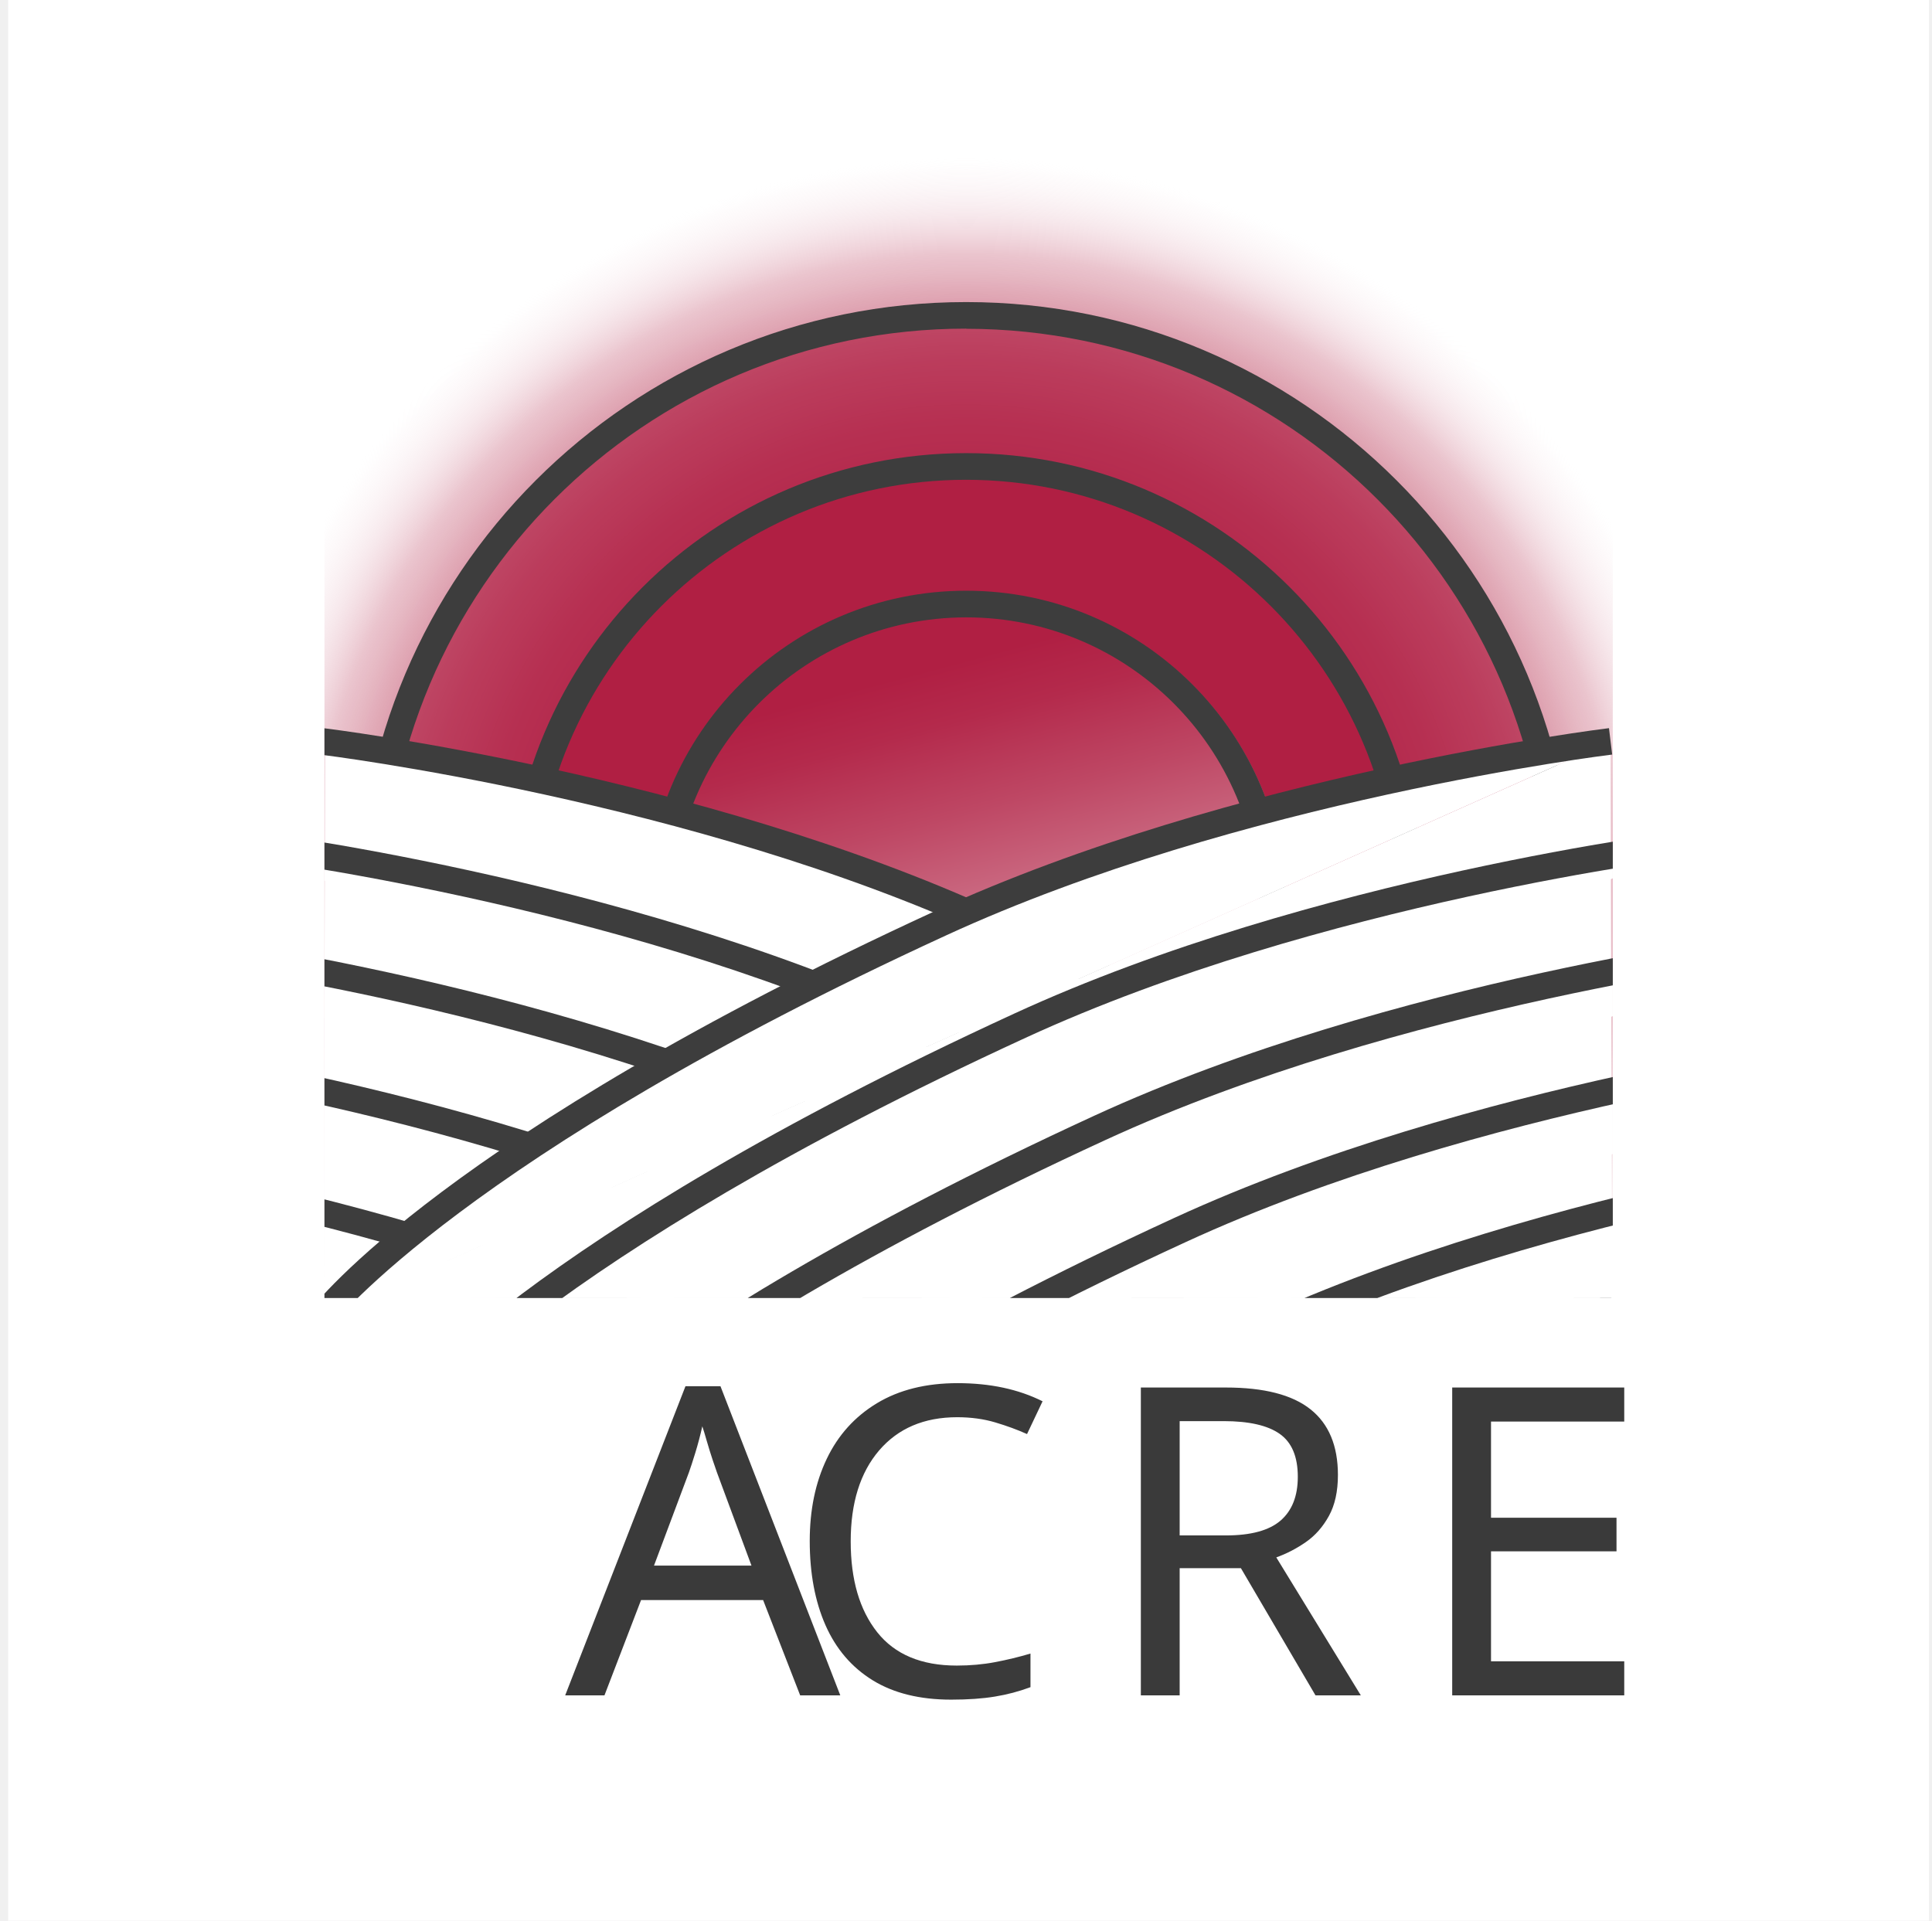
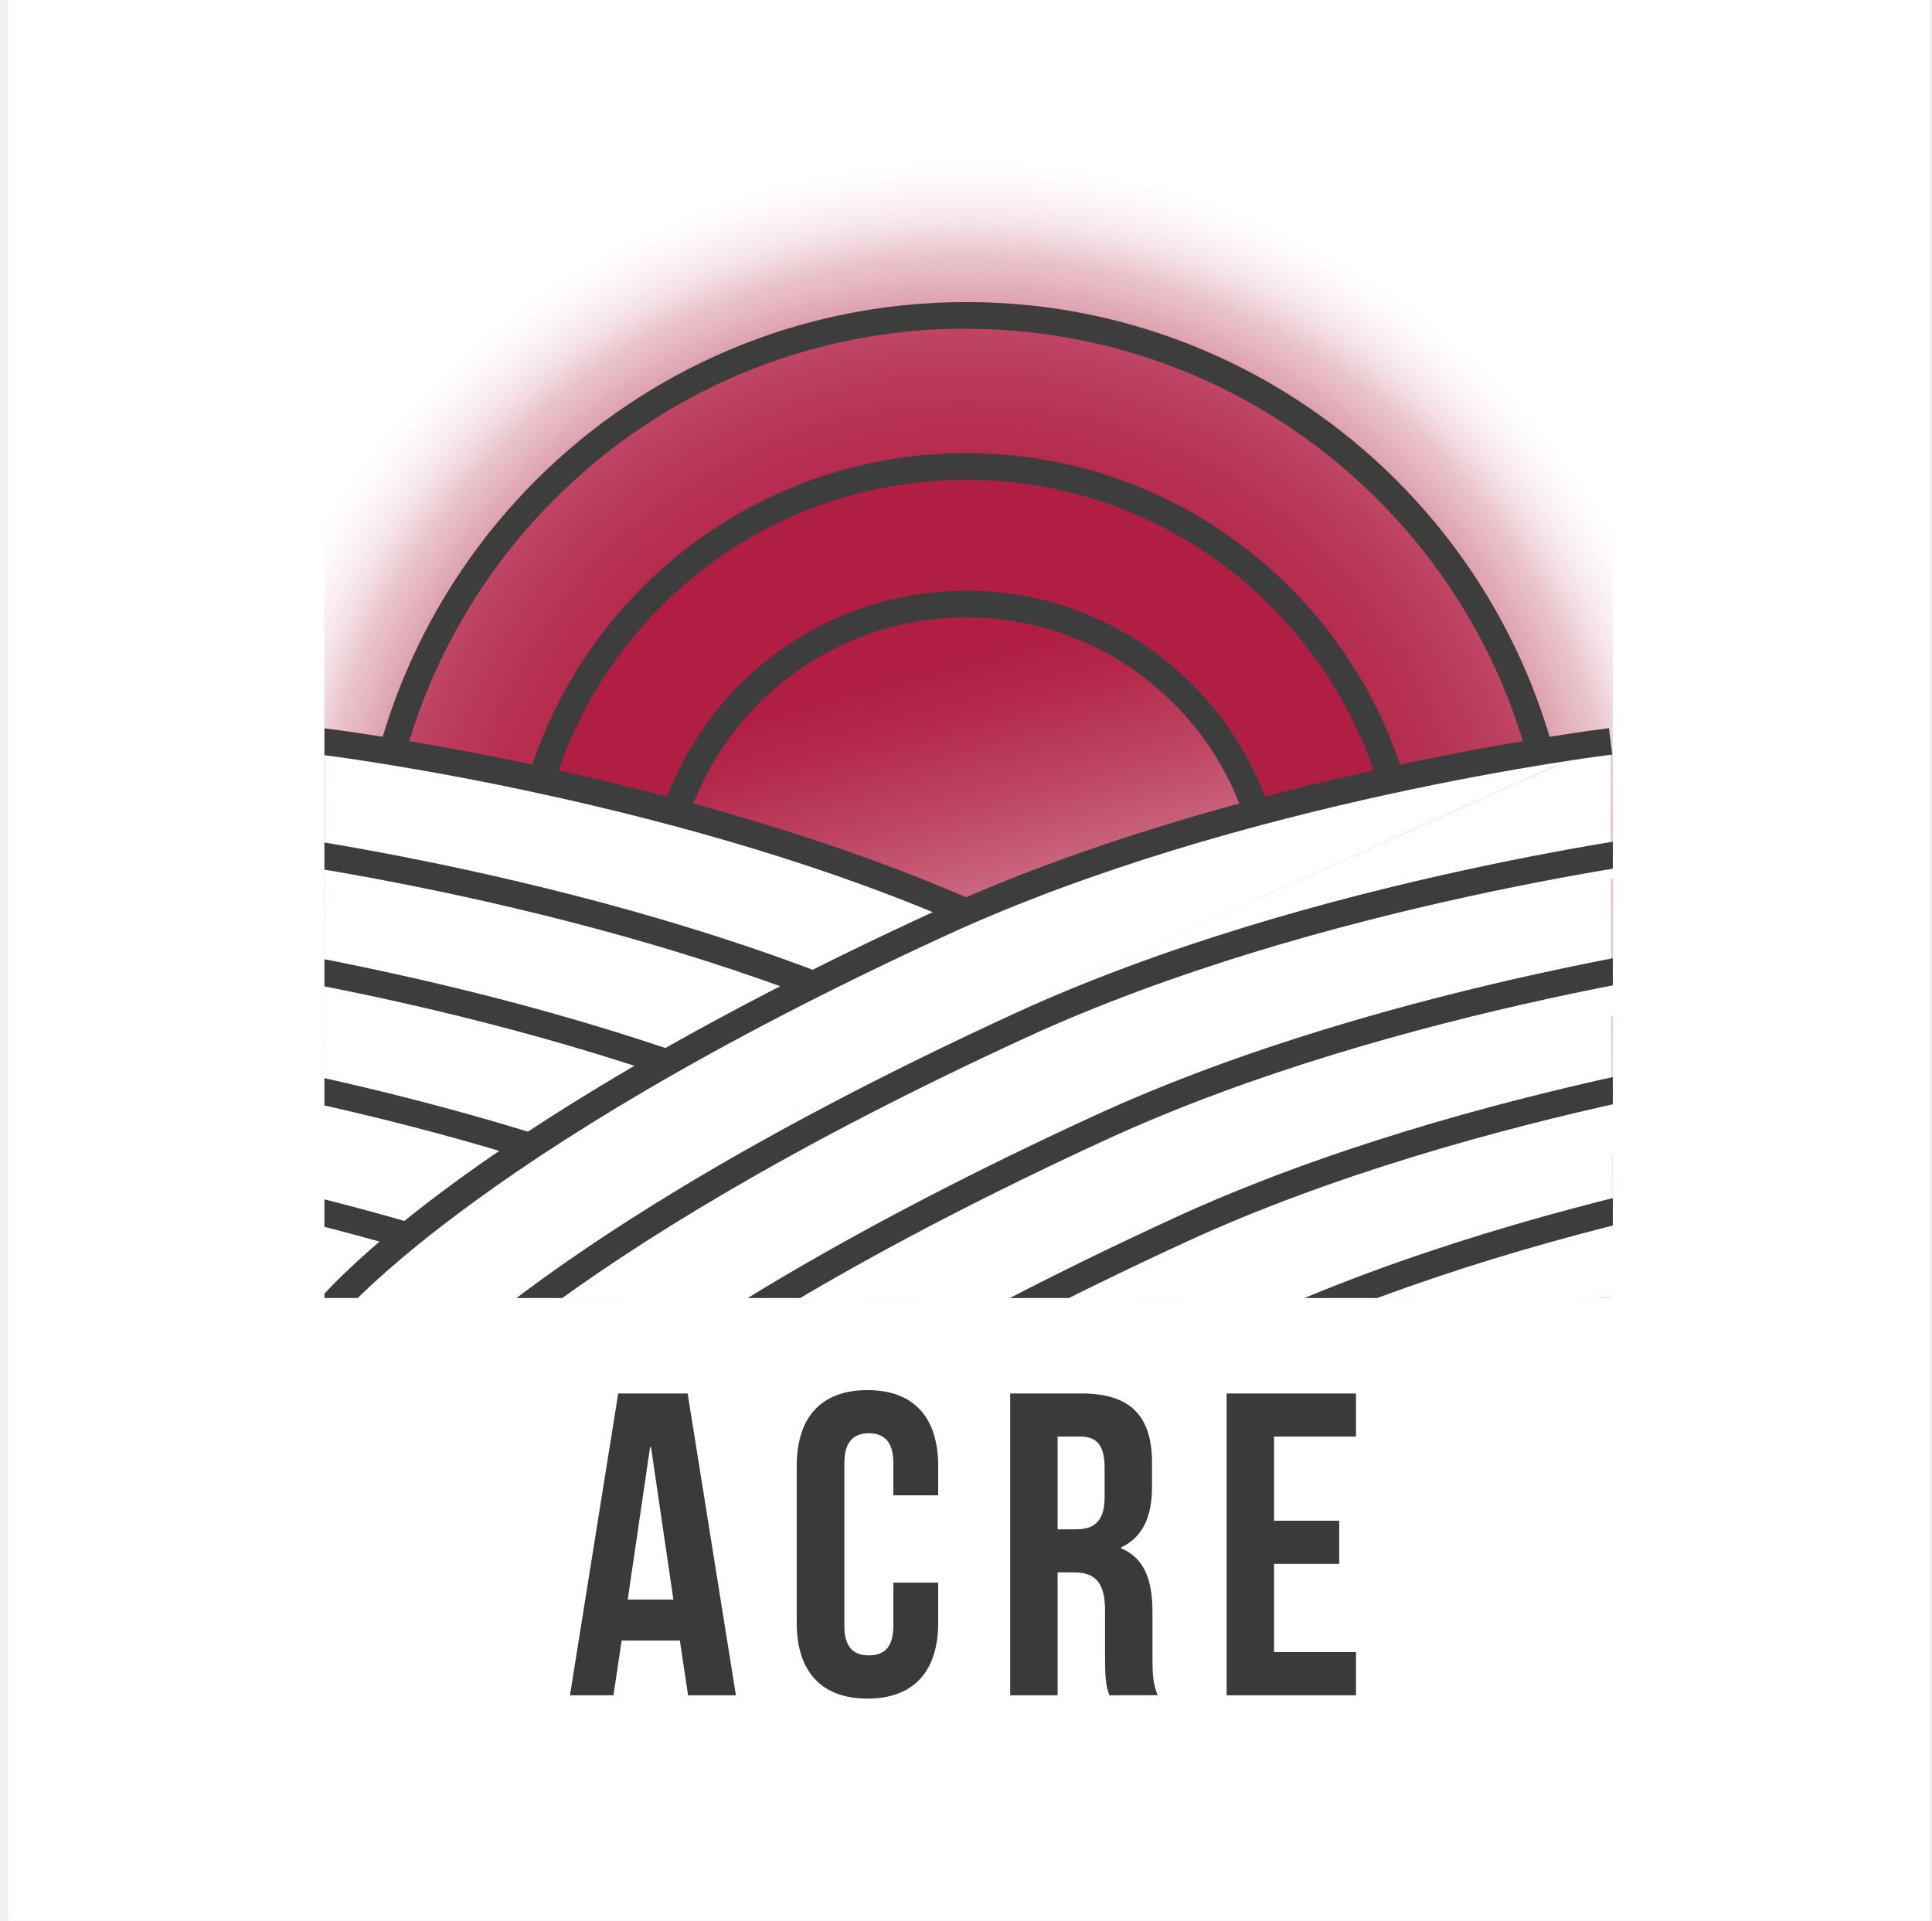
<svg xmlns="http://www.w3.org/2000/svg" viewBox="0 0 394.27 392">
  <defs>
-     <style>.cls-1{fill:none;}.cls-2{fill:#fff;}.cls-3{font-size:88px;fill:#3a3a3a;font-family:BebasNeue, Bebas Neue;letter-spacing:0.1em;}.cls-4{letter-spacing:0.1em;}.cls-5{clip-path:url(#clip-path);}.cls-6{fill:url(#radial-gradient);}.cls-7,.cls-9{fill:#b01f43;}.cls-7{opacity:0.65;}.cls-8{fill:#3d3d3d;}.cls-10{fill:url(#linear-gradient);}</style>
+     <style>.cls-1{fill:none;}.cls-2{fill:#fff;}.cls-3{fill:#3a3a3a;}.cls-4{clip-path:url(#clip-path);}.cls-5{fill:url(#radial-gradient);}.cls-6,.cls-8{fill:#b01f43;}.cls-6{opacity:0.65;}.cls-7{fill:#3d3d3d;}.cls-9{fill:url(#linear-gradient);}</style>
    <clipPath id="clip-path">
      <rect class="cls-1" x="66.21" y="2" width="262.92" height="262.92" />
    </clipPath>
    <radialGradient id="radial-gradient" cx="197.17" cy="185.86" r="154.12" gradientUnits="userSpaceOnUse">
      <stop offset="0" stop-color="#b01f43" />
      <stop offset="0.4" stop-color="#b12145" stop-opacity="0.99" />
      <stop offset="0.55" stop-color="#b42a4c" stop-opacity="0.95" />
      <stop offset="0.65" stop-color="#b93959" stop-opacity="0.88" />
      <stop offset="0.73" stop-color="#c14f6b" stop-opacity="0.79" />
      <stop offset="0.8" stop-color="#cb6b82" stop-opacity="0.66" />
      <stop offset="0.87" stop-color="#d78d9f" stop-opacity="0.51" />
      <stop offset="0.92" stop-color="#e5b6c2" stop-opacity="0.32" />
      <stop offset="0.98" stop-color="#f6e5e9" stop-opacity="0.12" />
      <stop offset="1" stop-color="#fff" stop-opacity="0" />
    </radialGradient>
    <linearGradient id="linear-gradient" x1="214.07" y1="248.93" x2="180.27" y2="122.79" gradientUnits="userSpaceOnUse">
      <stop offset="0" stop-color="#fff" />
      <stop offset="0.23" stop-color="#e6b7c2" />
      <stop offset="0.46" stop-color="#cf768c" />
      <stop offset="0.65" stop-color="#be4764" />
      <stop offset="0.79" stop-color="#b42a4c" />
      <stop offset="0.88" stop-color="#b01f43" />
    </linearGradient>
  </defs>
  <g id="Layer_2" data-name="Layer 2">
    <g id="Logo1">
      <rect class="cls-2" x="1.66" width="392" height="392" />
-       <text class="cls-3" transform="translate(115.34 346.01)">A<tspan class="cls-4" x="44.53" y="0">CRE</tspan>
-       </text>
-       <g class="cls-5">
-         <circle class="cls-6" cx="197.17" cy="185.86" r="154.12" />
-         <circle class="cls-7" cx="197.17" cy="185.86" r="121.49" />
-         <path class="cls-8" d="M197.17,310.07A124.21,124.21,0,1,1,321.38,185.86,124.35,124.35,0,0,1,197.17,310.07Zm0-243A118.77,118.77,0,1,0,315.94,185.86,118.89,118.89,0,0,0,197.17,67.1Z" />
-         <circle class="cls-9" cx="197.17" cy="185.86" r="90.66" />
-         <path class="cls-8" d="M197.17,279.24a93.38,93.38,0,1,1,93.38-93.38A93.49,93.49,0,0,1,197.17,279.24Zm0-181.32a87.94,87.94,0,1,0,87.94,87.94A88,88,0,0,0,197.17,97.92Z" />
-         <circle class="cls-10" cx="197.17" cy="185.86" r="65.28" />
-         <path class="cls-8" d="M197.17,126a59.84,59.84,0,1,1-59.83,59.84A59.91,59.91,0,0,1,197.17,126m0-5.44a65.28,65.28,0,1,0,65.28,65.28,65.28,65.28,0,0,0-65.28-65.28Z" />
+       <path class="cls-3" d="M150.18,346h-9.76l-1.68-11.18H126.86L125.19,346h-8.88l9.85-61.6h14.17ZM128.1,326.47h9.32l-4.57-31.15h-.18Z" />
+       <path class="cls-3" d="M191.46,323v8.19c0,9.85-4.93,15.48-14.44,15.48s-14.43-5.63-14.43-15.48v-32c0-9.85,4.93-15.48,14.43-15.48s14.44,5.63,14.44,15.48v6h-9.15v-6.6c0-4.4-1.94-6.07-5-6.07s-5,1.67-5,6.07v33.26c0,4.4,1.94,6,5,6s5-1.59,5-6V323Z" />
+       <path class="cls-3" d="M226.39,346c-.53-1.59-.88-2.55-.88-7.57v-9.68c0-5.72-1.93-7.83-6.33-7.83h-3.35V346h-9.68v-61.6h14.61c10,0,14.34,4.66,14.34,14.17v4.84c0,6.33-2,10.38-6.33,12.41V316c4.84,2,6.42,6.6,6.42,13v9.5c0,3,.09,5.19,1.06,7.48Zm-10.56-52.8v18.92h3.79c3.6,0,5.8-1.58,5.8-6.51v-6.07c0-4.4-1.49-6.34-4.92-6.34Z" />
+       <path class="cls-3" d="M260,310.37H273.3v8.8H260v18h16.72V346h-26.4v-61.6h26.4v8.8H260Z" />
+       <g class="cls-4">
+         <circle class="cls-5" cx="197.17" cy="185.86" r="154.12" />
+         <circle class="cls-6" cx="197.17" cy="185.86" r="121.49" />
+         <path class="cls-7" d="M197.17,310.07A124.21,124.21,0,1,1,321.38,185.86,124.35,124.35,0,0,1,197.17,310.07Zm0-243A118.77,118.77,0,1,0,315.94,185.86,118.89,118.89,0,0,0,197.17,67.1Z" />
+         <circle class="cls-8" cx="197.17" cy="185.86" r="90.66" />
+         <path class="cls-7" d="M197.17,279.24a93.38,93.38,0,1,1,93.38-93.38A93.49,93.49,0,0,1,197.17,279.24Zm0-181.32a87.94,87.94,0,1,0,87.94,87.94A88,88,0,0,0,197.17,97.92Z" />
+         <circle class="cls-9" cx="197.17" cy="185.86" r="65.28" />
+         <path class="cls-7" d="M197.17,126a59.84,59.84,0,1,1-59.83,59.84A59.91,59.91,0,0,1,197.17,126m0-5.44a65.28,65.28,0,1,0,65.28,65.28,65.28,65.28,0,0,0-65.28-65.28Z" />
        <polyline class="cls-2" points="66.05 268.54 66.35 151.31 328.97 268.54" />
        <path class="cls-2" d="M328.67,268.87s-26.22-34.38-126.21-80.39C141.29,160.33,65.6,151.31,65.6,151.31" />
-         <path class="cls-8" d="M326.51,270.53c-.26-.34-27.25-34.51-125.19-79.58C141.23,163.3,66,154.1,65.28,154l.64-5.4c.76.09,76.82,9.39,137.67,37.4,99.47,45.77,126.16,79.79,127.24,81.22Z" />
+         <path class="cls-7" d="M326.51,270.53c-.26-.34-27.25-34.51-125.19-79.58C141.23,163.3,66,154.1,65.28,154l.64-5.4c.76.09,76.82,9.39,137.67,37.4,99.47,45.77,126.16,79.79,127.24,81.22Z" />
        <path class="cls-2" d="M312.35,289.73s-26.22-34.39-126.21-80.4C125,181.18,49.28,172.16,49.28,172.16" />
-         <path class="cls-8" d="M310.19,291.38c-.26-.34-27.25-34.51-125.19-79.58C124.91,184.15,49.71,175,49,174.86l.64-5.4c.76.09,76.82,9.4,137.68,37.4,99.46,45.77,126.15,79.79,127.24,81.22Z" />
+         <path class="cls-7" d="M310.19,291.38c-.26-.34-27.25-34.51-125.19-79.58C124.91,184.15,49.71,175,49,174.86l.64-5.4c.76.09,76.82,9.4,137.68,37.4,99.46,45.77,126.15,79.79,127.24,81.22Z" />
        <path class="cls-2" d="M296,310.58s-26.22-34.38-126.21-80.4C108.65,202,33,193,33,193" />
-         <path class="cls-8" d="M293.87,312.23c-.26-.34-27.25-34.51-125.19-79.58C108.59,205,33.39,195.8,32.64,195.71l.64-5.4c.76.09,76.82,9.4,137.68,37.4,99.46,45.77,126.15,79.79,127.24,81.22Z" />
+         <path class="cls-7" d="M293.87,312.23c-.26-.34-27.25-34.51-125.19-79.58C108.59,205,33.39,195.8,32.64,195.71l.64-5.4c.76.09,76.82,9.4,137.68,37.4,99.46,45.77,126.15,79.79,127.24,81.22Z" />
        <path class="cls-2" d="M279.71,331.43S253.49,297.05,153.5,251C92.33,222.89,16.64,213.86,16.64,213.86" />
-         <path class="cls-8" d="M277.56,333.08c-.27-.34-27.26-34.51-125.2-79.57-60.08-27.65-135.29-36.86-136-36.95l.64-5.4c.76.09,76.82,9.4,137.68,37.41,99.46,45.76,126.15,79.78,127.24,81.21Z" />
+         <path class="cls-7" d="M277.56,333.08c-.27-.34-27.26-34.51-125.2-79.57-60.08-27.65-135.29-36.86-136-36.95l.64-5.4c.76.09,76.82,9.4,137.68,37.41,99.46,45.76,126.15,79.78,127.24,81.21Z" />
        <path class="cls-2" d="M263.4,352.28s-26.22-34.38-126.22-80.39C76,243.74.32,234.71.32,234.71" />
-         <path class="cls-8" d="M261.24,353.94c-.26-.34-27.26-34.52-125.19-79.58C76,246.71.75,237.51,0,237.42L.64,232c.77.1,76.82,9.4,137.68,37.41,99.46,45.77,126.15,79.79,127.24,81.21Z" />
+         <path class="cls-7" d="M261.24,353.94c-.26-.34-27.26-34.52-125.19-79.58C76,246.71.75,237.51,0,237.42L.64,232c.77.1,76.82,9.4,137.68,37.41,99.46,45.77,126.15,79.79,127.24,81.21Z" />
        <polyline class="cls-2" points="328.97 268.54 328.67 151.31 66.05 268.54" />
        <path class="cls-2" d="M65.6,268.87s26.22-34.38,126.21-80.39c61.17-28.15,136.86-37.17,136.86-37.17" />
-         <path class="cls-8" d="M67.76,270.53l-4.32-3.3c1.08-1.43,27.77-35.45,127.23-81.22,60.86-28,136.92-37.31,137.68-37.4L329,154c-.75.09-76,9.3-136,36.94C95,236,68,270.19,67.76,270.53Z" />
+         <path class="cls-7" d="M67.76,270.53l-4.32-3.3c1.08-1.43,27.77-35.45,127.23-81.22,60.86-28,136.92-37.31,137.68-37.4L329,154c-.75.09-76,9.3-136,36.94C95,236,68,270.19,67.76,270.53Z" />
        <path class="cls-2" d="M81.92,289.73s26.22-34.39,126.21-80.4C269.3,181.18,345,172.16,345,172.16" />
-         <path class="cls-8" d="M84.08,291.38l-4.33-3.3c1.09-1.43,27.78-35.45,127.24-81.22,60.86-28,136.92-37.31,137.68-37.4l.64,5.4c-.75.09-76,9.3-136,36.94C111.33,256.87,84.34,291,84.08,291.38Z" />
+         <path class="cls-7" d="M84.08,291.38l-4.33-3.3c1.09-1.43,27.78-35.45,127.24-81.22,60.86-28,136.92-37.31,137.68-37.4l.64,5.4c-.75.09-76,9.3-136,36.94C111.33,256.87,84.34,291,84.08,291.38Z" />
        <path class="cls-2" d="M98.24,310.58s26.22-34.38,126.21-80.4C285.62,202,361.31,193,361.31,193" />
-         <path class="cls-8" d="M100.4,312.23l-4.33-3.3c1.09-1.43,27.78-35.45,127.24-81.22,60.86-28,136.92-37.31,137.68-37.4l.64,5.4c-.75.09-76,9.3-136,36.94C127.65,277.72,100.66,311.89,100.4,312.23Z" />
+         <path class="cls-7" d="M100.4,312.23l-4.33-3.3c1.09-1.43,27.78-35.45,127.24-81.22,60.86-28,136.92-37.31,137.68-37.4l.64,5.4c-.75.09-76,9.3-136,36.94C127.65,277.72,100.66,311.89,100.4,312.23Z" />
        <path class="cls-2" d="M114.56,331.43S140.78,297.05,240.77,251c61.17-28.15,136.86-37.18,136.86-37.18" />
-         <path class="cls-8" d="M116.71,333.08l-4.32-3.3c1.09-1.43,27.78-35.45,127.24-81.21,60.86-28,136.92-37.32,137.68-37.41l.64,5.4c-.75.09-76,9.31-136,36.95C144,298.57,117,332.74,116.71,333.08Z" />
+         <path class="cls-7" d="M116.71,333.08l-4.32-3.3c1.09-1.43,27.78-35.45,127.24-81.21,60.86-28,136.92-37.32,137.68-37.41l.64,5.4c-.75.09-76,9.31-136,36.95C144,298.57,117,332.74,116.71,333.08Z" />
        <path class="cls-2" d="M130.87,352.28s26.22-34.38,126.22-80.39C318.26,243.74,394,234.71,394,234.71" />
-         <path class="cls-8" d="M133,353.94l-4.32-3.31c1.09-1.42,27.78-35.44,127.24-81.21,60.86-28,136.91-37.31,137.68-37.41l.64,5.41c-.75.09-76,9.3-136,36.94C160.29,319.42,133.29,353.6,133,353.94Z" />
+         <path class="cls-7" d="M133,353.94l-4.32-3.31c1.09-1.42,27.78-35.44,127.24-81.21,60.86-28,136.91-37.31,137.68-37.41l.64,5.41c-.75.09-76,9.3-136,36.94C160.29,319.42,133.29,353.6,133,353.94Z" />
      </g>
    </g>
  </g>
</svg>
